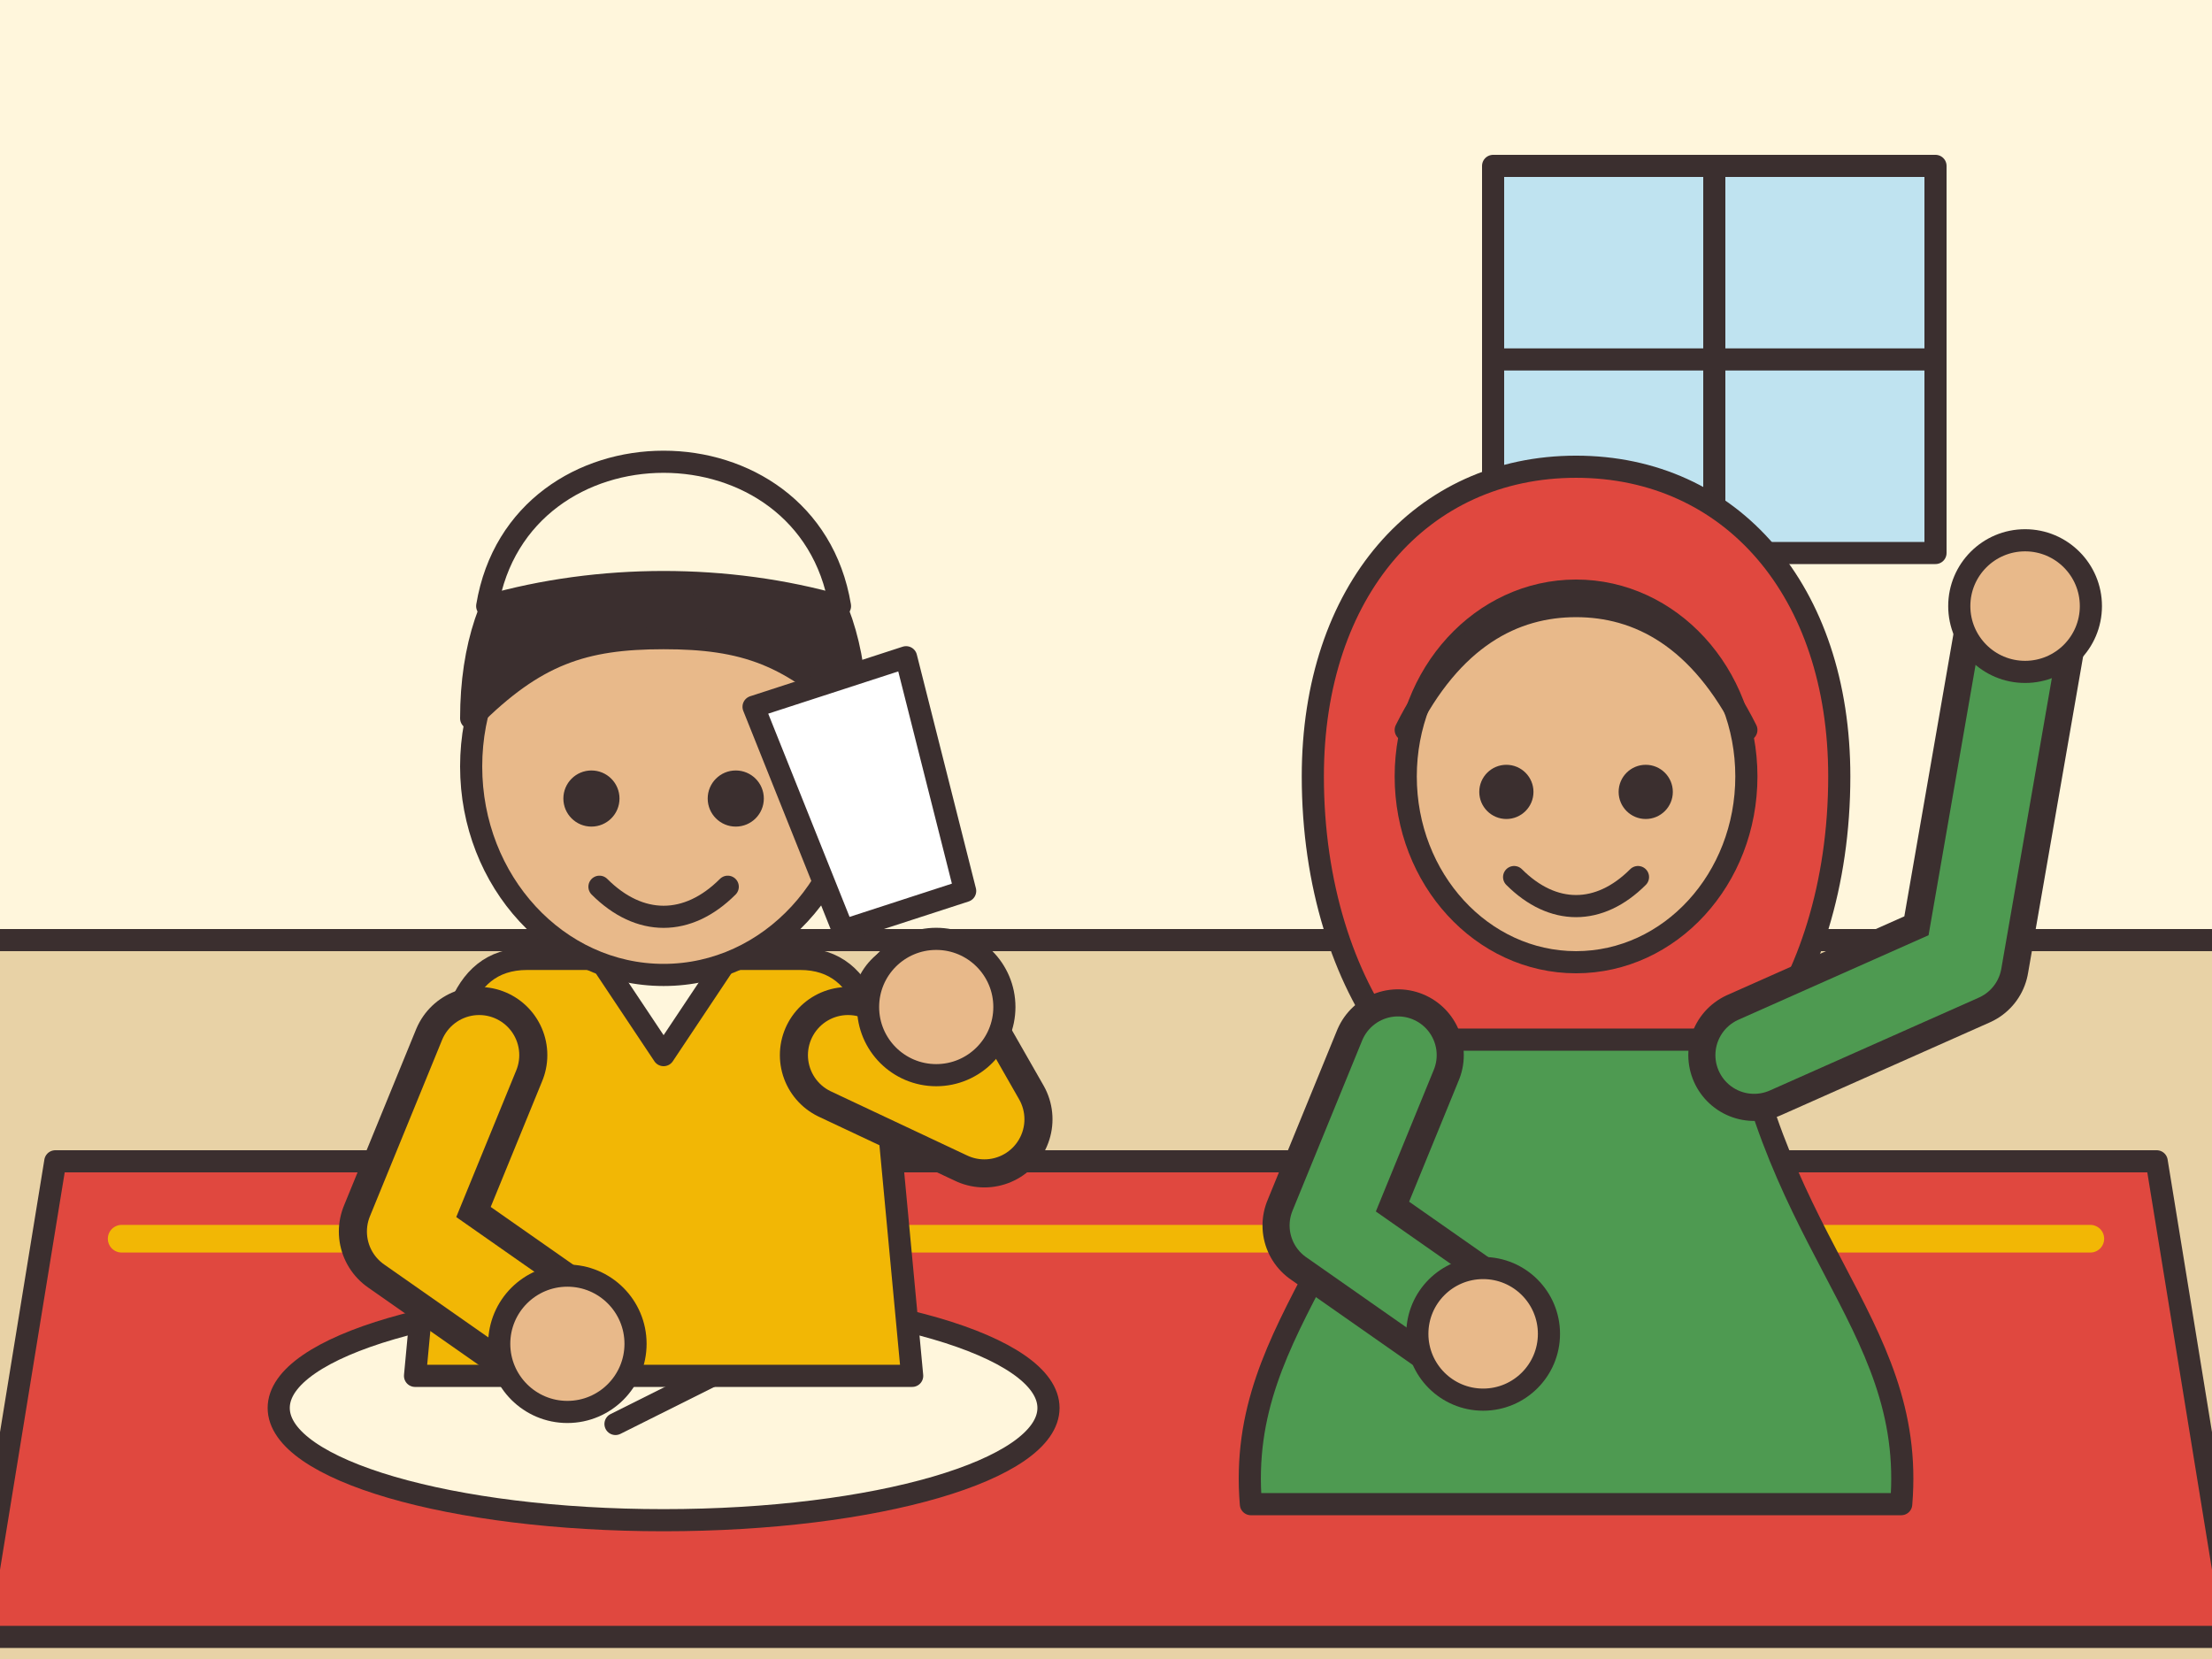
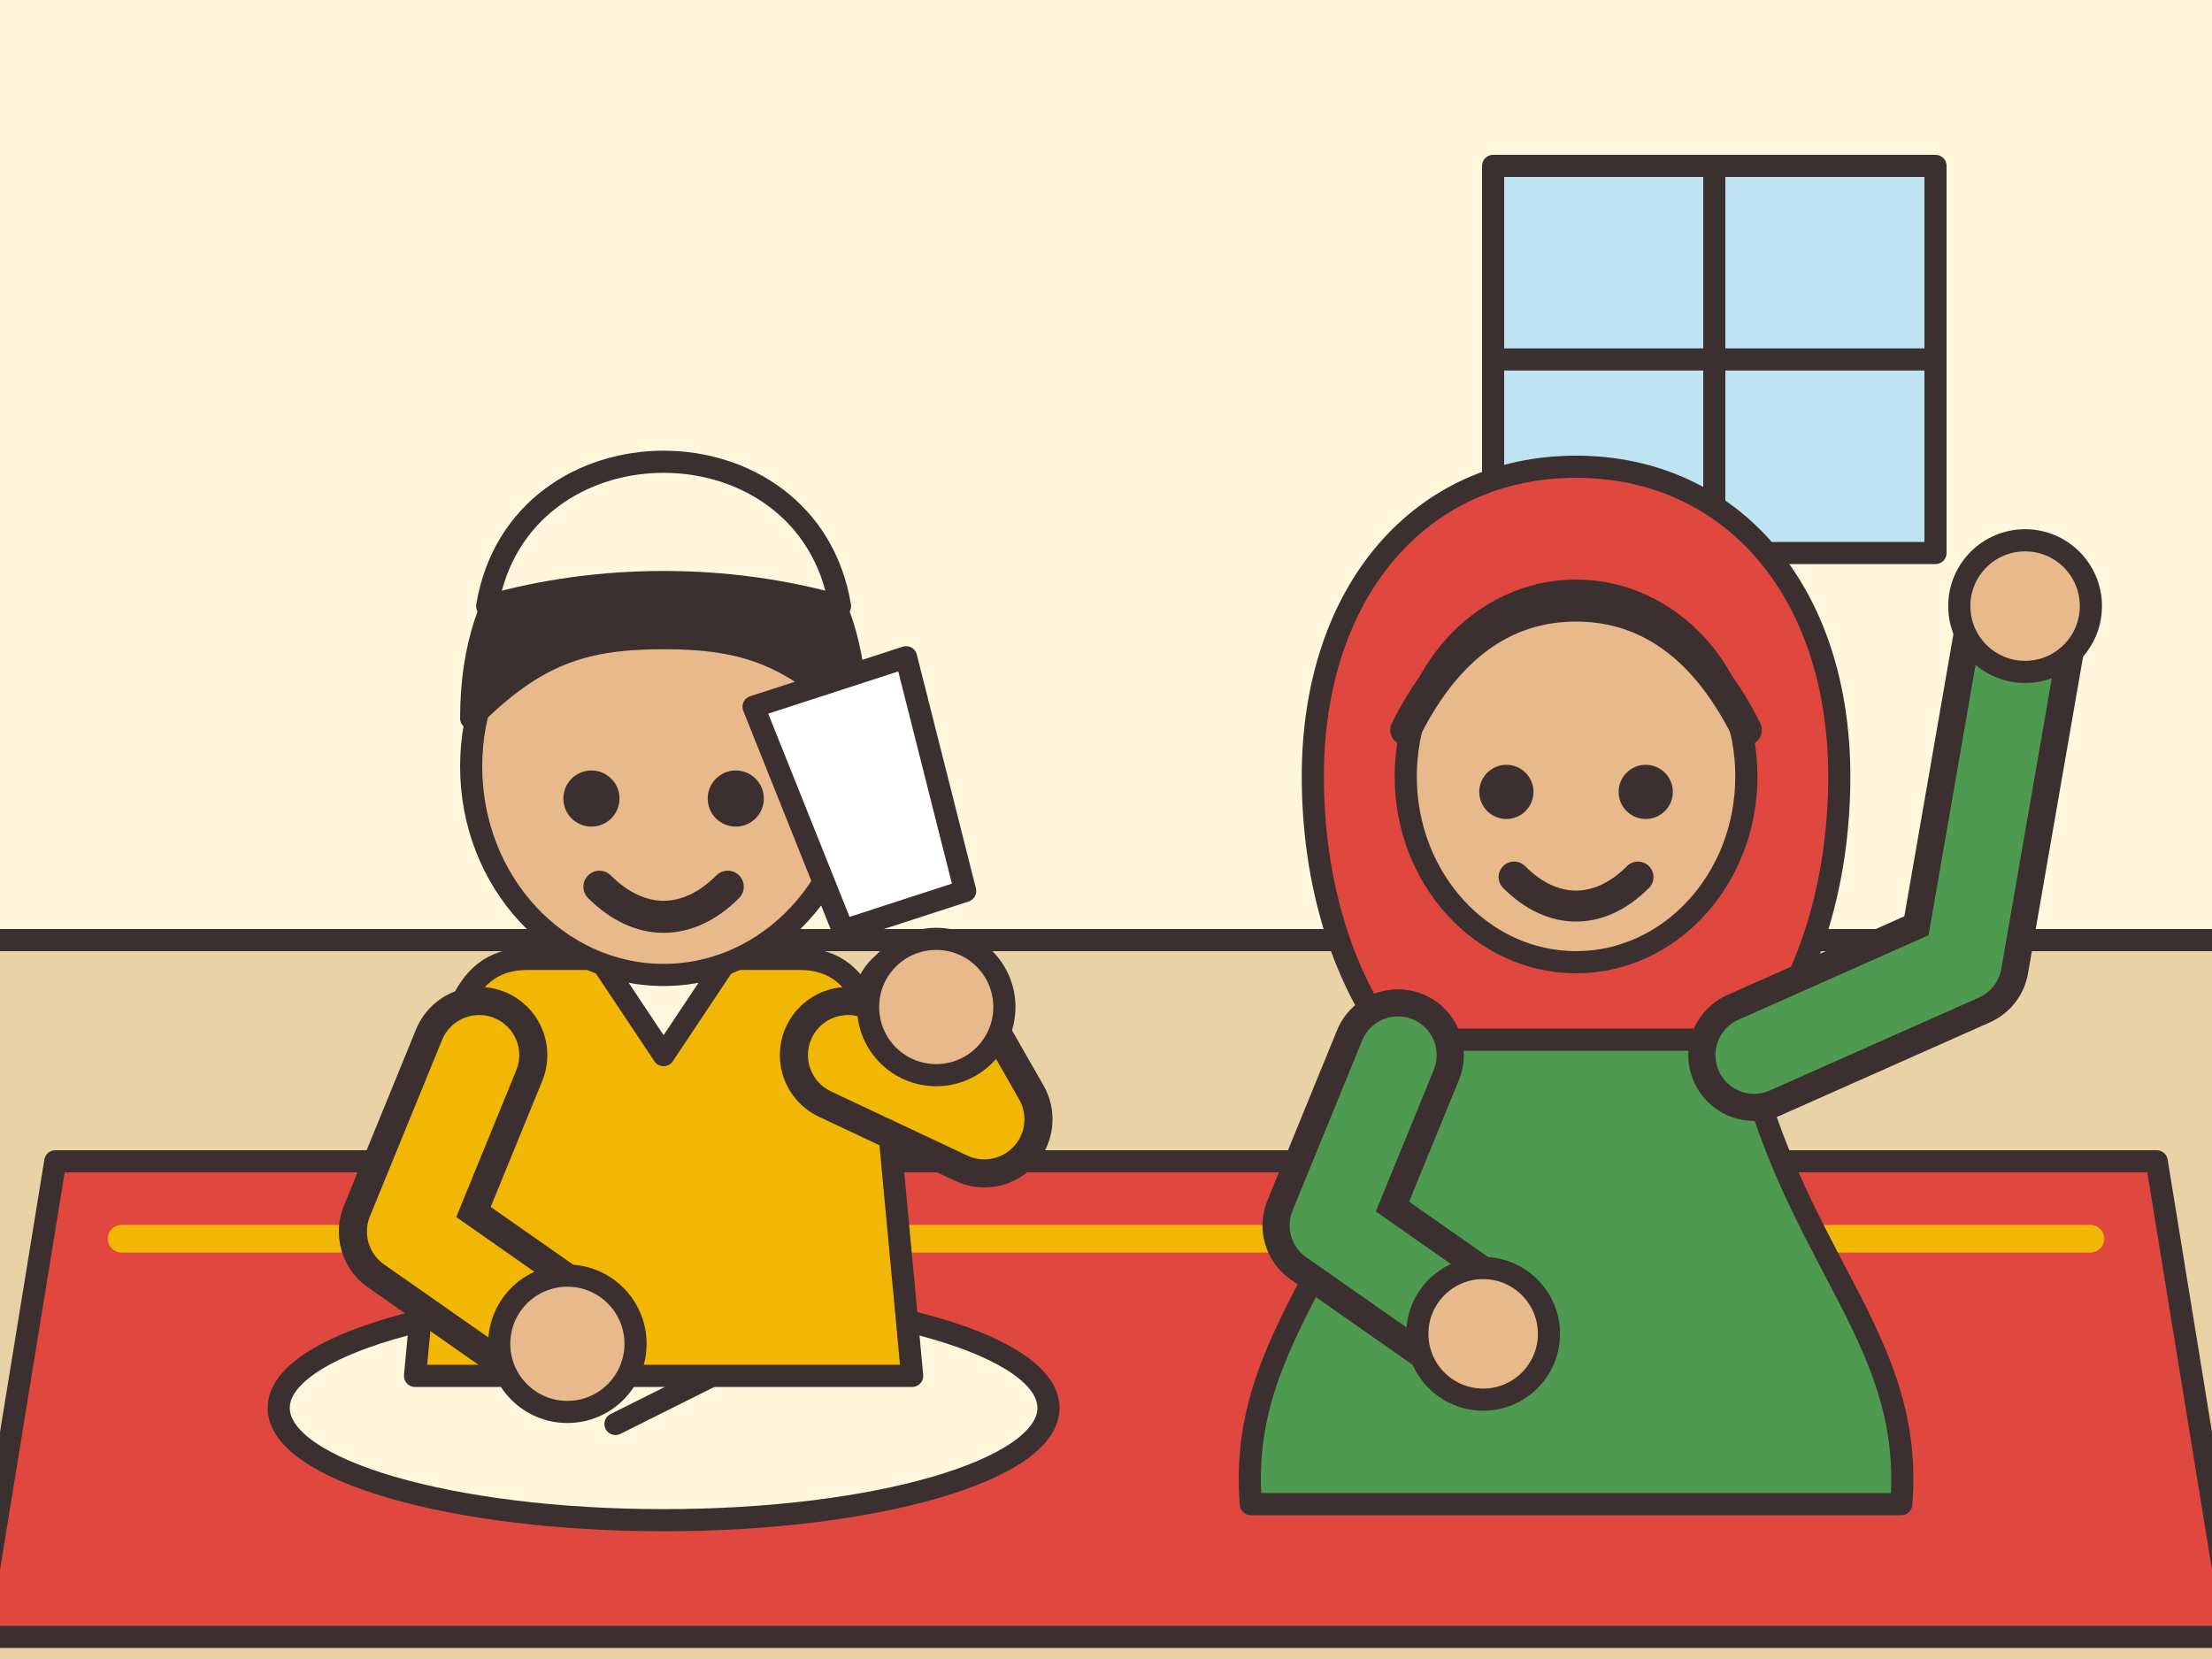
<svg xmlns="http://www.w3.org/2000/svg" viewBox="0 0 400 300">
  <rect x="0" y="0" width="400" height="300" fill="#fff6dc" stroke="none" />
  <g stroke="#3b2f2f" stroke-linejoin="round" stroke-linecap="round" stroke-width="4">
    <rect x="-4" y="170" width="408" height="134" fill="#e8d2a6" />
    <rect x="270" y="30" width="80" height="70" fill="#bfe3f0" />
    <path d="M310 30v70M270 65h80" fill="none" />
    <path d="M10 210H390L404 296H-4z" fill="#e0483f" />
    <path d="M22 224H378" fill="none" stroke="#f2b705" stroke-width="5" />
  </g>
  <g transform="translate(120 272) scale(1.45)" stroke="#3b2f2f" stroke-linejoin="round" stroke-linecap="round" stroke-width="2.76">
    <ellipse cx="0" cy="-12" rx="48" ry="14" fill="#fff6dc" />
    <path d="M-6 -10l12 -6" fill="none" />
    <path d="M-17 -68C-26 -68 -27 -58 -28 -48L-31 -16H31L28 -48C27 -58 26 -68 17 -68z" fill="#f2b705" />
    <path d="M-8 -68 l8 12 8-12" fill="#fff6dc" />
    <g transform="translate(0 -92)">
      <ellipse cx="0" cy="0" rx="24" ry="26" fill="#e8b98a" />
      <path d="M-24 -6c0-18 10-28 24-28s24 10 24 28c-8-8-14-10-24-10s-16 2-24 10z" fill="#3b2f2f" />
      <path d="M-22 -20c2-12 12-18 22-18s20 6 22 18c-14-4-30-4-44 0z" fill="#fff6dc" />
      <circle cx="-9" cy="4" r="3.5" fill="#3b2f2f" stroke="none" />
      <circle cx="9" cy="4" r="3.5" fill="#3b2f2f" stroke="none" />
-       <path d="M-8 15 c5 5 11 5 16 0" fill="none" />
+       <path d="M-8 15 c5 5 11 5 16 0" fill="none" stroke-width="4" />
    </g>
    <path d="M-23 -56 L-32 -34 L-12 -20" fill="none" stroke-width="17" />
    <path d="M-23 -56 L-32 -34 L-12 -20" fill="none" stroke="#f2b705" stroke-width="10" />
    <circle cx="-12" cy="-20" r="8.5" fill="#e8b98a" />
    <path d="M23 -56 L40 -48 L32 -62" fill="none" stroke-width="17" />
    <path d="M23 -56 L40 -48 L32 -62" fill="none" stroke="#f2b705" stroke-width="10" />
    <g transform="translate(30 -74) rotate(-18)">
      <path d="M-10 -30L-8 0H8L10 -30z" fill="#ffffff" />
    </g>
    <circle cx="34" cy="-62" r="8.5" fill="#e8b98a" />
  </g>
  <g transform="translate(285 272) scale(1.4)" stroke="#3b2f2f" stroke-linejoin="round" stroke-linecap="round" stroke-width="2.86">
    <path d="M-42 0C-44 -24 -24 -34 -20 -70H20C24 -34 44 -24 42 0z" fill="#4e9a51" />
    <g transform="translate(0 -94)">
      <path d="M-34 0c0-24 14-40 34-40s34 16 34 40c0 14-4 26-10 34h-48c-6-8-10-20-10-34z" fill="#e0483f" />
      <ellipse cx="0" cy="0" rx="22" ry="24" fill="#e8b98a" />
-       <path d="M-22 -6c6-12 14-16 22-16s16 4 22 16" fill="none" />
+       <path d="M-22 -6c6-12 14-16 22-16s16 4 22 16" fill="none" stroke-width="4" />
      <circle cx="-9" cy="2" r="3.5" fill="#3b2f2f" stroke="none" />
      <circle cx="9" cy="2" r="3.5" fill="#3b2f2f" stroke="none" />
-       <path d="M-8 13 c5 5 11 5 16 0" fill="none" />
+       <path d="M-8 13 c5 5 11 5 16 0" fill="none" stroke-width="4" />
    </g>
    <path d="M-23 -58 L-32 -36 L-12 -22" fill="none" stroke-width="17" />
    <path d="M-23 -58 L-32 -36 L-12 -22" fill="none" stroke="#4e9a51" stroke-width="10" />
    <circle cx="-12" cy="-22" r="8.5" fill="#e8b98a" />
    <path d="M23 -58 L50 -70 L58 -116" fill="none" stroke-width="17" />
    <path d="M23 -58 L50 -70 L58 -116" fill="none" stroke="#4e9a51" stroke-width="10" />
    <circle cx="58" cy="-116" r="8.5" fill="#e8b98a" />
  </g>
</svg>
